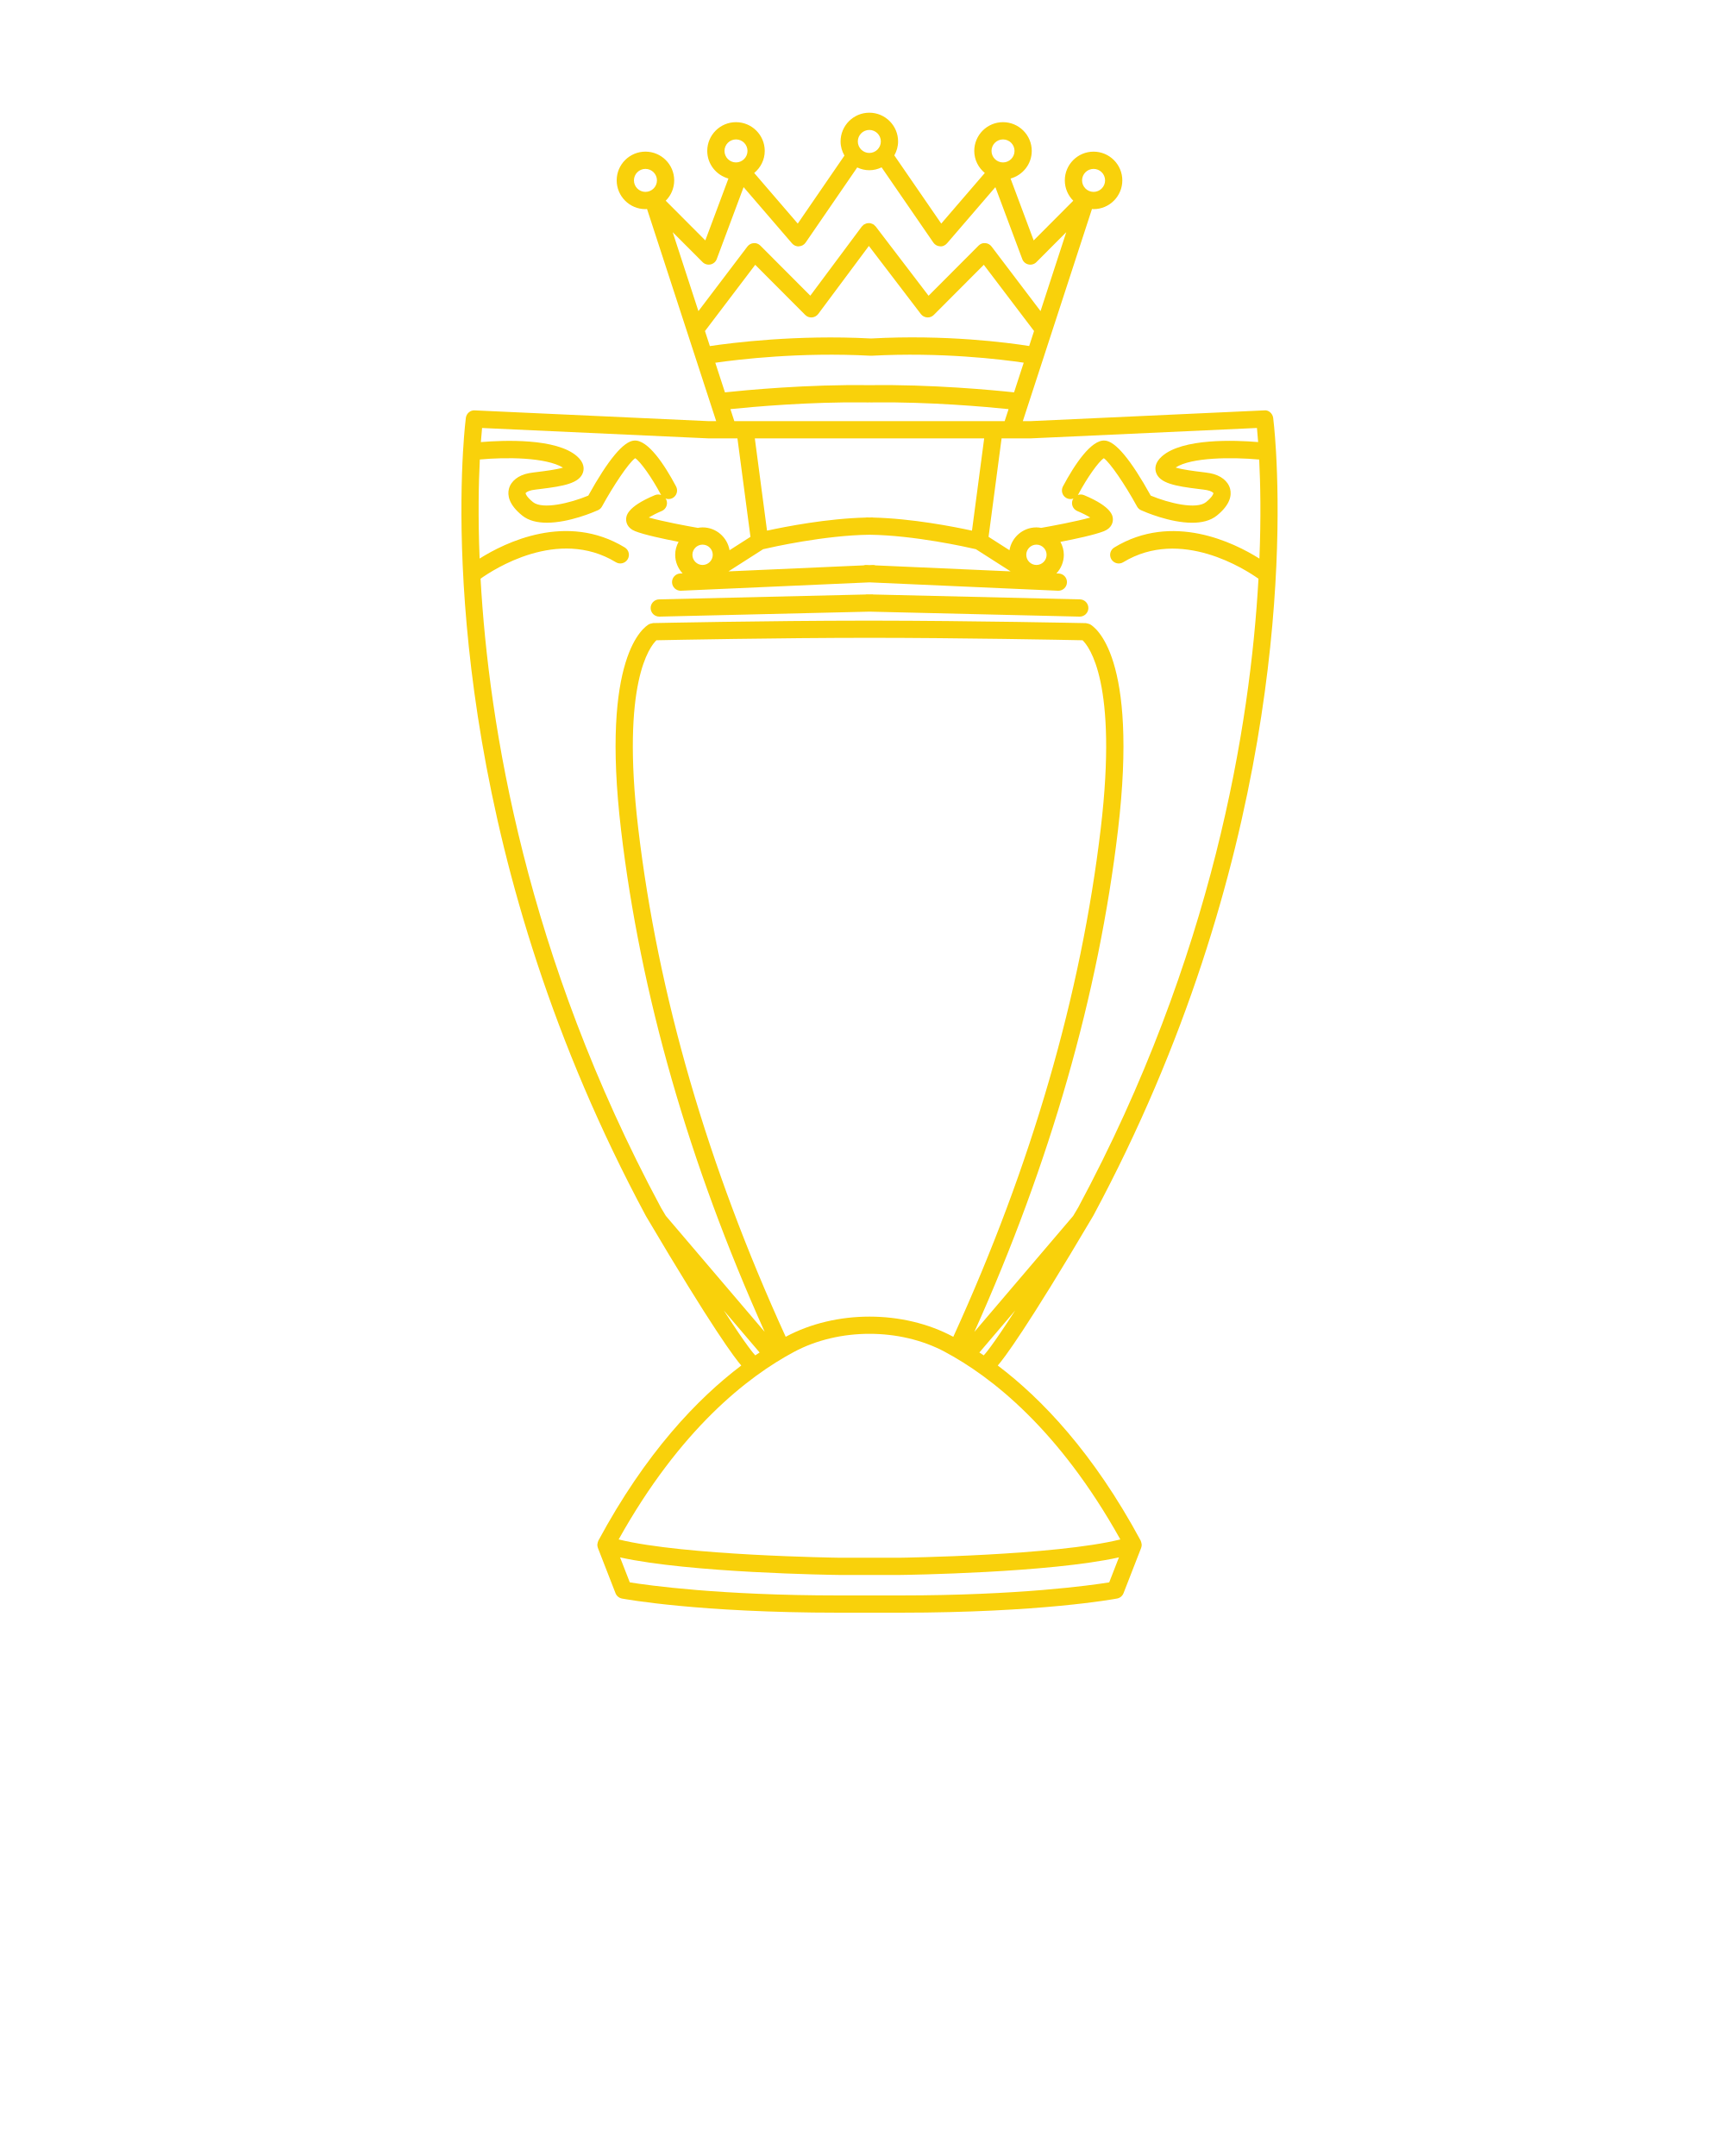
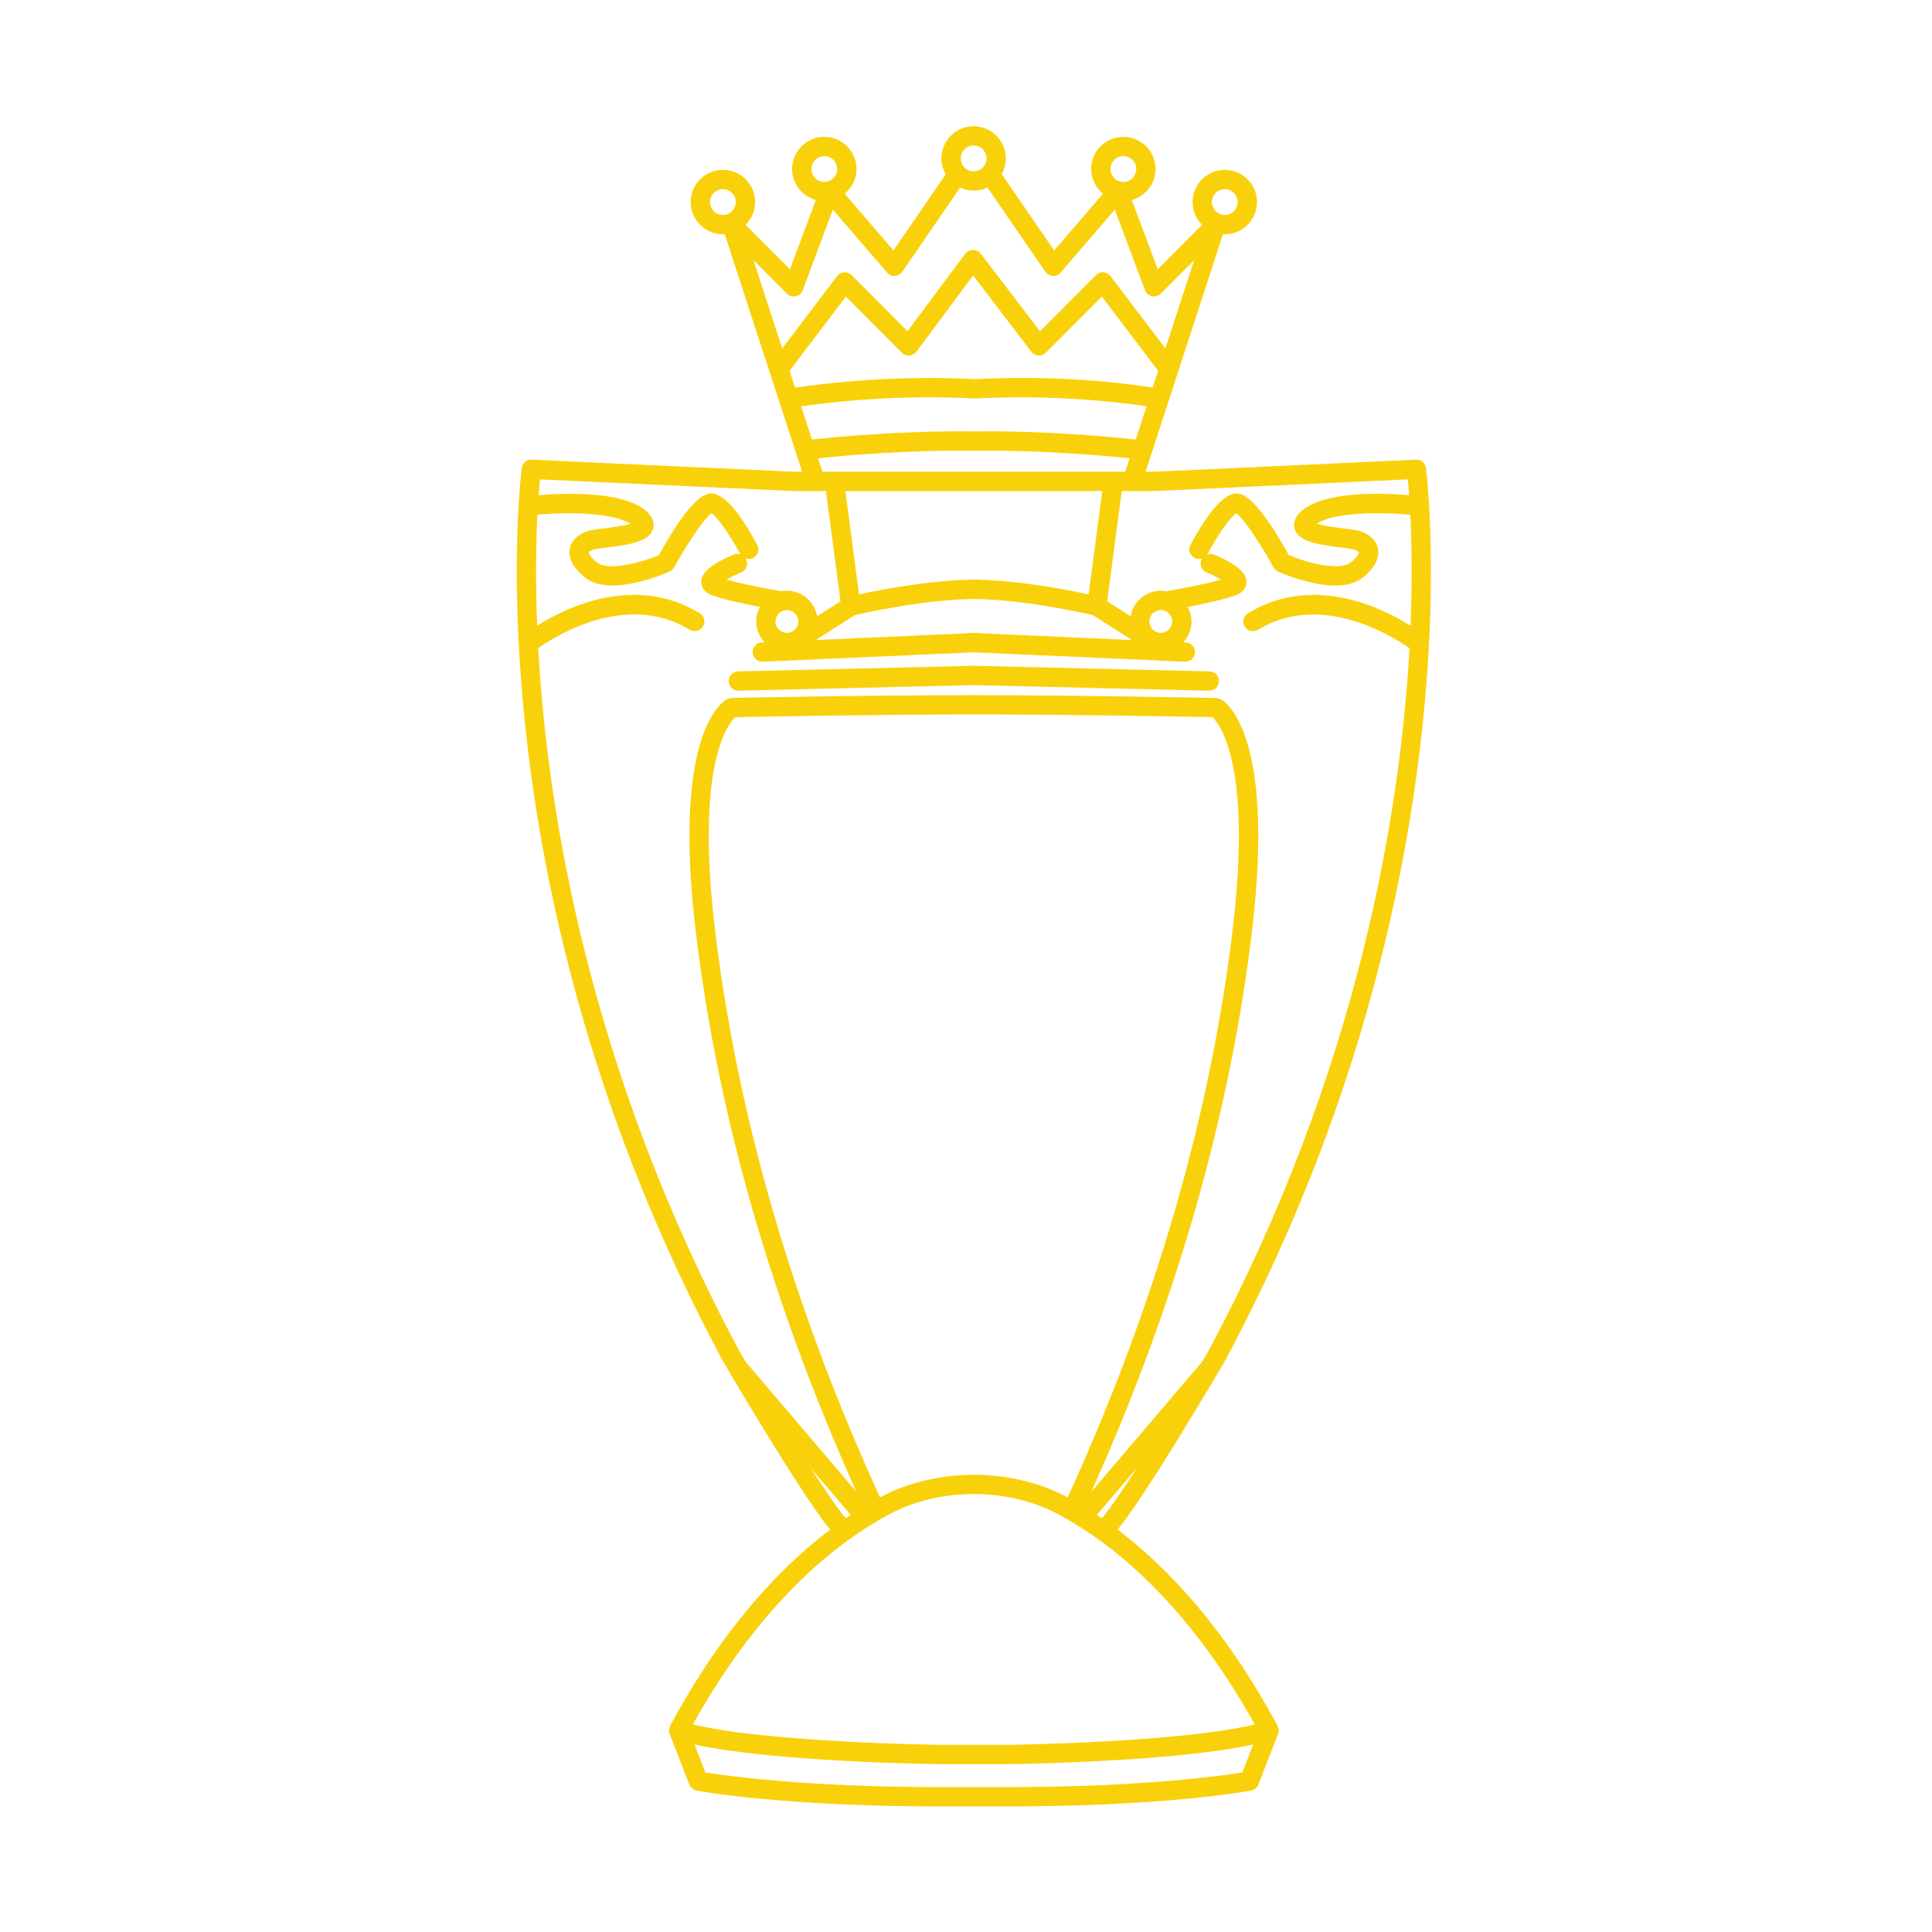
- <svg xmlns="http://www.w3.org/2000/svg" version="1.1" x="0px" y="0px" viewBox="0 0 100 125" style="enable-background:new 0 0 100 100;" xml:space="preserve">
+ <svg xmlns="http://www.w3.org/2000/svg" version="1.1" x="0px" y="0px" viewBox="0 0 100 100" style="enable-background:new 0 0 100 100;" xml:space="preserve">
  <g>
    <path fill="#f9d10b" d="M38.219,35.75c0.004,0,0.008,0,0.012,0L50.406,35.462L62.582,35.75   c0.004,0,0.008,0,0.012,0c0.271,0,0.494-0.216,0.5-0.488   c0.006-0.276-0.212-0.505-0.488-0.512l-11.983-0.283   c-0.017-0.001-0.033-0.01-0.051-0.009L50.406,34.462l-0.166-0.004   c-0.018-0-0.033,0.008-0.05,0.009L38.207,34.75   c-0.276,0.007-0.495,0.235-0.488,0.512C37.725,35.534,37.948,35.75,38.219,35.75z" />
    <path fill="#f9d10b" d="M73.975,26.249c0-0.001,0.001-0.001,0.001-0.002   c0.002-0.014-0.004-0.026-0.003-0.039c-0.072-1.244-0.161-1.947-0.166-1.984   c-0.036-0.256-0.273-0.466-0.518-0.431l-13.562,0.624h-0.433l1.195-3.666   c0.003-0.011,0.01-0.021,0.012-0.032c0-0.002-0-0.003-0-0.005   l2.802-8.598c0.031,0.002,0.061,0.009,0.092,0.009   c0.919,0,1.667-0.748,1.667-1.667s-0.748-1.666-1.667-1.666   s-1.667,0.747-1.667,1.666c0,0.46,0.188,0.877,0.49,1.179l-2.294,2.302   l-1.341-3.588C59.289,10.157,59.812,9.516,59.812,8.75   c0-0.919-0.748-1.667-1.667-1.667S56.479,7.831,56.479,8.75   c0,0.516,0.241,0.973,0.611,1.279l-2.525,2.934l-2.72-3.954   c0.135-0.24,0.218-0.513,0.218-0.808c0-0.919-0.748-1.667-1.667-1.667   s-1.667,0.748-1.667,1.667c0,0.299,0.086,0.577,0.224,0.82l-2.706,3.942   l-2.525-2.934C44.092,9.723,44.333,9.266,44.333,8.75   c0-0.919-0.748-1.667-1.667-1.667S41,7.831,41,8.75c0,0.766,0.523,1.407,1.228,1.601   l-1.34,3.588l-2.295-2.302c0.303-0.302,0.491-0.719,0.491-1.18   c0-0.919-0.748-1.666-1.667-1.666S35.75,9.539,35.75,10.458S36.498,12.125,37.417,12.125   c0.032,0,0.061-0.008,0.092-0.009l2.802,8.598   c0,0.001-0,0.001-0,0.002c0.001,0.006,0.005,0.01,0.006,0.016   l1.201,3.685h-0.432l-13.562-0.624c-0.254-0.022-0.482,0.175-0.518,0.431   c-0.005,0.037-0.093,0.73-0.164,1.958c-0,0.022-0.008,0.043-0.005,0.065   c0,0.001,0.001,0.002,0.001,0.003c-0.336,5.902-0.272,23.994,10.608,44.254   c3.883,6.576,5.173,8.26,5.526,8.666c-2.542,1.923-5.539,5.055-8.286,10.156   c-0.003,0.006-0.002,0.012-0.005,0.018c-0.023,0.046-0.034,0.096-0.041,0.147   c-0.003,0.017-0.01,0.033-0.011,0.05c-0.003,0.068,0.006,0.137,0.032,0.204   l0.001,0.004c0,0,0,0,0,0c0,0,0,0,0,0   l1.02,2.621c0.062,0.16,0.204,0.277,0.373,0.31C36.231,92.712,40.484,93.5,48.625,93.5   h3.562c8.141,0,12.395-0.788,12.572-0.821c0.169-0.032,0.31-0.149,0.373-0.31   l1.02-2.621c0-0,0-0,0-0c0-0,0-0,0-0   l0.001-0.004c0.026-0.067,0.035-0.136,0.032-0.204   c-0.001-0.018-0.009-0.034-0.012-0.052c-0.008-0.05-0.018-0.099-0.04-0.144   c-0.003-0.006-0.002-0.013-0.005-0.019c-2.747-5.101-5.744-8.233-8.286-10.155   c0.354-0.406,1.645-2.092,5.536-8.683C74.25,50.24,74.312,32.149,73.975,26.249z    M63.396,9.792c0.368,0,0.667,0.299,0.667,0.666c0,0.368-0.299,0.667-0.667,0.667   s-0.667-0.299-0.667-0.667C62.729,10.091,63.028,9.792,63.396,9.792z M36.75,10.458   c0-0.367,0.299-0.666,0.667-0.666s0.667,0.299,0.667,0.666   c0,0.368-0.299,0.667-0.667,0.667S36.75,10.826,36.75,10.458z M72.936,25.63   c-1.339-0.112-4.388-0.233-5.581,0.83c-0.407,0.362-0.41,0.702-0.341,0.924   c0.2,0.639,1.142,0.803,2.451,0.964c0.207,0.025,0.385,0.047,0.504,0.069   c0.248,0.047,0.362,0.146,0.374,0.174C70.346,28.625,70.285,28.812,69.915,29.111   c-0.555,0.446-2.153,0.062-3.206-0.377c-1.154-2.081-2.048-3.154-2.658-3.191   c-0.793-0.068-1.772,1.418-2.432,2.66c-0.129,0.244-0.036,0.547,0.208,0.676   c0.131,0.07,0.276,0.071,0.405,0.024c-0.016,0.024-0.037,0.044-0.048,0.072   c-0.106,0.255,0.014,0.548,0.269,0.654c0.264,0.11,0.541,0.25,0.751,0.376   c-0.815,0.228-2.207,0.489-2.847,0.6c-0.09-0.016-0.181-0.028-0.275-0.028   c-0.785,0-1.435,0.574-1.562,1.323l-1.212-0.775l0.755-5.708h1.666   c0.004,0,0.007-0.002,0.011-0.002c0.004-0,0.008,0.002,0.012,0.001   l13.115-0.603C72.887,25.019,72.911,25.294,72.936,25.63z M50.755,32.779   c-0.061-0.022-0.127-0.032-0.193-0.022l-0.155,0.007l-0.155-0.007   c-0.066-0.008-0.131,0-0.191,0.022l-7.831,0.348l2.01-1.285   c0.505-0.118,3.564-0.808,6.167-0.839c2.6,0.031,5.662,0.721,6.167,0.839   l2.01,1.285L50.755,32.779z M40.729,31.577c0.325,0,0.59,0.265,0.59,0.59   c0,0.324-0.265,0.589-0.59,0.589s-0.589-0.265-0.589-0.589   C40.14,31.842,40.404,31.577,40.729,31.577z M50.229,25.417h0.354h6.471   l-0.707,5.349c-1.059-0.231-3.494-0.707-5.731-0.759   C50.605,30.006,50.595,30,50.583,30c-0.059,0-0.118,0.002-0.177,0.003   C50.347,30.002,50.288,30,50.229,30c-0.012,0-0.021,0.006-0.033,0.007   c-2.237,0.052-4.672,0.528-5.731,0.759l-0.707-5.349H50.229z M60.083,32.756   c-0.325,0-0.589-0.265-0.589-0.589c0-0.325,0.264-0.59,0.589-0.59   s0.589,0.265,0.589,0.59C60.672,32.491,60.408,32.756,60.083,32.756z    M50.404,22.331c-3.602-0.053-7.188,0.29-8.378,0.417l-0.56-1.717   c1.347-0.194,4.928-0.625,9.001-0.406c0.009,0.001,0.018-0.004,0.027-0.004   c0.01-0,0.018,0.004,0.027,0.004c4.045-0.218,7.51,0.208,8.825,0.403   l-0.56,1.72C57.595,22.62,54.005,22.277,50.404,22.331z M40.868,19.194   l2.913-3.841l2.897,2.905c0.103,0.103,0.243,0.157,0.39,0.146   c0.145-0.011,0.278-0.084,0.365-0.2l2.937-3.945l3.014,3.949   c0.087,0.114,0.22,0.186,0.364,0.195c0.149,0.013,0.285-0.044,0.387-0.146   l2.897-2.905l2.913,3.84l-0.283,0.869c-1.214-0.193-4.817-0.675-9.168-0.436   c-4.312-0.231-8.096,0.254-9.342,0.44L40.868,19.194z M58.146,8.083   c0.368,0,0.667,0.299,0.667,0.667s-0.299,0.667-0.667,0.667   S57.479,9.118,57.479,8.75S57.778,8.083,58.146,8.083z M50.396,7.534   c0.368,0,0.667,0.299,0.667,0.667s-0.299,0.667-0.667,0.667   s-0.667-0.299-0.667-0.667S50.028,7.534,50.396,7.534z M42,8.75   c0-0.368,0.299-0.667,0.667-0.667S43.333,8.382,43.333,8.75   s-0.299,0.667-0.667,0.667S42,9.118,42,8.75z M40.729,15.196   c0.12,0.121,0.293,0.171,0.46,0.136c0.166-0.035,0.303-0.154,0.362-0.313   l1.557-4.169l2.804,3.258c0.101,0.117,0.245,0.19,0.406,0.173   c0.155-0.008,0.297-0.088,0.385-0.216l2.991-4.356   c0.214,0.1,0.45,0.16,0.701,0.16c0.256,0,0.495-0.062,0.712-0.166   l3.001,4.362c0.088,0.128,0.23,0.208,0.385,0.216   c0.151,0.02,0.305-0.056,0.406-0.173l2.804-3.258l1.558,4.169   c0.06,0.16,0.196,0.278,0.362,0.313c0.168,0.037,0.34-0.014,0.46-0.136   L61.812,13.461l-1.491,4.576l-2.84-3.745c-0.087-0.115-0.22-0.188-0.365-0.197   c-0.149-0.017-0.286,0.044-0.388,0.146l-2.898,2.906l-3.069-4.021   c-0.015-0.019-0.035-0.029-0.052-0.046c-0.017-0.017-0.027-0.037-0.046-0.052   c-0.008-0.006-0.018-0.007-0.027-0.013c-0.031-0.02-0.064-0.033-0.098-0.046   c-0.026-0.01-0.051-0.021-0.078-0.026c-0.036-0.007-0.072-0.006-0.109-0.005   c-0.027,0.001-0.053-0-0.08,0.005c-0.034,0.006-0.065,0.02-0.097,0.034   c-0.029,0.012-0.058,0.024-0.085,0.041c-0.009,0.006-0.02,0.007-0.029,0.014   c-0.019,0.015-0.03,0.036-0.046,0.053c-0.016,0.017-0.037,0.027-0.052,0.046   l-2.988,4.012l-2.893-2.901c-0.102-0.103-0.247-0.162-0.388-0.146   c-0.145,0.01-0.277,0.082-0.365,0.197l-2.84,3.745l-1.491-4.576L40.729,15.196z    M42.343,23.72c1.315-0.136,4.576-0.429,7.882-0.391   c0.005,0.001,0.009,0.003,0.013,0.004c0.057-0.001,0.113-0.001,0.17-0.002   c0.055,0.001,0.111,0.001,0.166,0.002c0.003,0,0.006,0,0.009,0   c0.007,0,0.012-0.003,0.018-0.004c3.3-0.036,6.554,0.256,7.867,0.391   l-0.227,0.697h-7.659h-0.354h-7.659L42.343,23.72z M41.061,25.416   c0.005,0.001,0.008-0.002,0.013-0.001c0.004,0,0.007,0.002,0.01,0.002   h1.666l0.755,5.708l-1.212,0.775c-0.128-0.75-0.778-1.323-1.563-1.323   c-0.094,0-0.185,0.012-0.275,0.028c-0.638-0.11-2.021-0.369-2.846-0.601   c0.211-0.125,0.486-0.266,0.75-0.375c0.255-0.106,0.375-0.399,0.269-0.654   c-0.012-0.028-0.033-0.047-0.048-0.072c0.128,0.047,0.274,0.046,0.405-0.024   c0.244-0.129,0.337-0.432,0.208-0.676c-0.659-1.242-1.63-2.723-2.431-2.66   c-0.61,0.037-1.504,1.11-2.658,3.191c-1.053,0.439-2.651,0.822-3.206,0.377   C30.528,28.812,30.466,28.625,30.469,28.593c0.012-0.029,0.126-0.129,0.374-0.176   c0.12-0.022,0.298-0.044,0.505-0.069c1.309-0.161,2.251-0.324,2.451-0.964   c0.069-0.222,0.066-0.562-0.341-0.924c-1.192-1.062-4.242-0.94-5.581-0.829   c0.025-0.337,0.049-0.612,0.069-0.817L41.061,25.416z M27.859,33.551   c0.721-0.516,4.49-2.993,7.84-0.957c0.236,0.146,0.543,0.069,0.687-0.167   c0.144-0.235,0.068-0.543-0.167-0.687c-3.373-2.052-6.943-0.283-8.415,0.644   c-0.097-2.425-0.057-4.373,0.012-5.744c1.549-0.143,3.824-0.128,4.822,0.472   c-0.399,0.118-1.103,0.205-1.411,0.243c-0.232,0.028-0.433,0.054-0.569,0.079   c-0.61,0.116-1.042,0.458-1.157,0.914c-0.087,0.349-0.025,0.898,0.77,1.54   c0.38,0.308,0.893,0.418,1.434,0.418c1.288,0,2.738-0.626,2.959-0.726   c0.1-0.044,0.182-0.12,0.234-0.216c0.646-1.18,1.541-2.528,1.924-2.8   c0.305,0.195,0.971,1.132,1.487,2.106c0.006,0.011,0.017,0.018,0.024,0.029   c-0.112-0.039-0.238-0.043-0.358,0.004c-1.683,0.701-1.679,1.244-1.677,1.423   c0.001,0.14,0.053,0.484,0.517,0.669c0.527,0.211,1.672,0.455,2.523,0.619   c-0.122,0.225-0.197,0.478-0.197,0.751c0,0.417,0.165,0.794,0.429,1.078   l-0.133,0.006c-0.276,0.012-0.49,0.245-0.478,0.521   C38.971,34.04,39.192,34.25,39.458,34.25c0.008,0,0.015,0,0.022-0.001L50.406,33.764   l10.926,0.485C61.339,34.25,61.347,34.25,61.354,34.25c0.266,0,0.487-0.21,0.499-0.478   c0.012-0.276-0.202-0.51-0.478-0.521l-0.133-0.006   c0.264-0.284,0.429-0.661,0.429-1.078c0-0.273-0.075-0.526-0.197-0.751   c0.851-0.165,1.996-0.409,2.523-0.619c0.464-0.185,0.517-0.529,0.518-0.669   c0.001-0.179,0.005-0.722-1.677-1.423c-0.12-0.048-0.245-0.044-0.358-0.004   c0.007-0.011,0.018-0.017,0.024-0.029c0.516-0.974,1.181-1.91,1.487-2.106   c0.354,0.254,1.203,1.482,1.925,2.8c0.052,0.096,0.135,0.172,0.234,0.216   c0.221,0.1,1.671,0.726,2.959,0.726c0.542,0,1.054-0.11,1.435-0.418   c0.794-0.642,0.856-1.191,0.769-1.54c-0.115-0.456-0.547-0.798-1.158-0.914   c-0.135-0.025-0.335-0.051-0.568-0.079c-0.314-0.039-1.039-0.128-1.434-0.251   c0.904-0.594,3.254-0.608,4.844-0.463c0.069,1.371,0.109,3.319,0.013,5.744   c-1.472-0.927-5.044-2.697-8.415-0.645c-0.236,0.144-0.311,0.451-0.167,0.687   c0.145,0.236,0.451,0.312,0.687,0.167c3.341-2.031,7.118,0.443,7.84,0.958   c-0.47,8.466-2.63,21.886-10.447,36.444c-0.103,0.175-0.196,0.33-0.295,0.498   l-5.729,6.725c4.389-9.772,7.2-19.555,8.327-29.097   c1.193-10.108-1.342-11.779-1.635-11.937c-0.005-0.003-0.011-0.002-0.016-0.005   c-0.029-0.014-0.06-0.02-0.092-0.028c-0.032-0.009-0.063-0.019-0.095-0.021   c-0.008-0.001-0.015-0.005-0.023-0.005c-0.066-0.001-6.554-0.139-12.362-0.145   c-0.001,0-0.002-0.001-0.003-0.001c-0.059,0-0.118,0-0.177,0   c-0.059,0-0.119-0-0.177-0c-0.001,0-0.002,0.001-0.003,0.001   C44.418,35.986,37.93,36.124,37.864,36.125c-0.007,0-0.013,0.004-0.02,0.004   c-0.029,0.002-0.056,0.012-0.085,0.019c-0.036,0.009-0.073,0.015-0.105,0.031   c-0.005,0.002-0.011,0.002-0.016,0.005c-0.293,0.157-2.828,1.828-1.635,11.937   c1.126,9.542,3.937,19.325,8.326,29.096l-5.731-6.726   c-0.096-0.162-0.184-0.31-0.284-0.478   C30.492,55.445,28.33,42.019,27.859,33.551z M45.562,77.496   c-0.004,0.002-0.009,0.005-0.014,0.008c-4.528-9.91-7.411-19.832-8.552-29.5   c-0.994-8.425,0.685-10.528,1.057-10.883c1.024-0.021,7.003-0.139,12.353-0.142   c5.35,0.003,11.329,0.12,12.352,0.142c0.373,0.356,2.051,2.461,1.057,10.883   c-1.141,9.668-4.024,19.59-8.552,29.501c-0.004-0.002-0.009-0.005-0.013-0.007   C52.354,75.946,48.458,75.948,45.562,77.496z M43.763,78.557   c-0.025-0.025-0.427-0.441-1.804-2.58l2.077,2.437   c-0.085,0.056-0.169,0.11-0.255,0.169C43.773,78.575,43.771,78.564,43.763,78.557z    M64.302,91.742C63.243,91.912,59.09,92.5,52.187,92.5H48.625   c-6.903,0-11.055-0.588-12.115-0.758l-0.564-1.448   C39.981,91.192,48.239,91.308,48.625,91.312h3.568   c0.38-0.004,8.638-0.12,12.673-1.019L64.302,91.742z M64.947,89.253   c-3.769,0.937-12.671,1.059-12.76,1.06h-3.556   c-0.095-0.001-8.997-0.123-12.767-1.06c3.562-6.388,7.479-9.437,10.169-10.875   c2.607-1.395,6.137-1.395,8.745,0c0,0.001,0,0.001,0,0.001   C57.469,79.816,61.385,82.865,64.947,89.253z M56.776,78.414l2.075-2.436   c-1.376,2.137-1.774,2.55-1.793,2.568c-0.012,0.011-0.016,0.025-0.027,0.037   C56.945,78.524,56.862,78.471,56.776,78.414z" />
  </g>
</svg>
